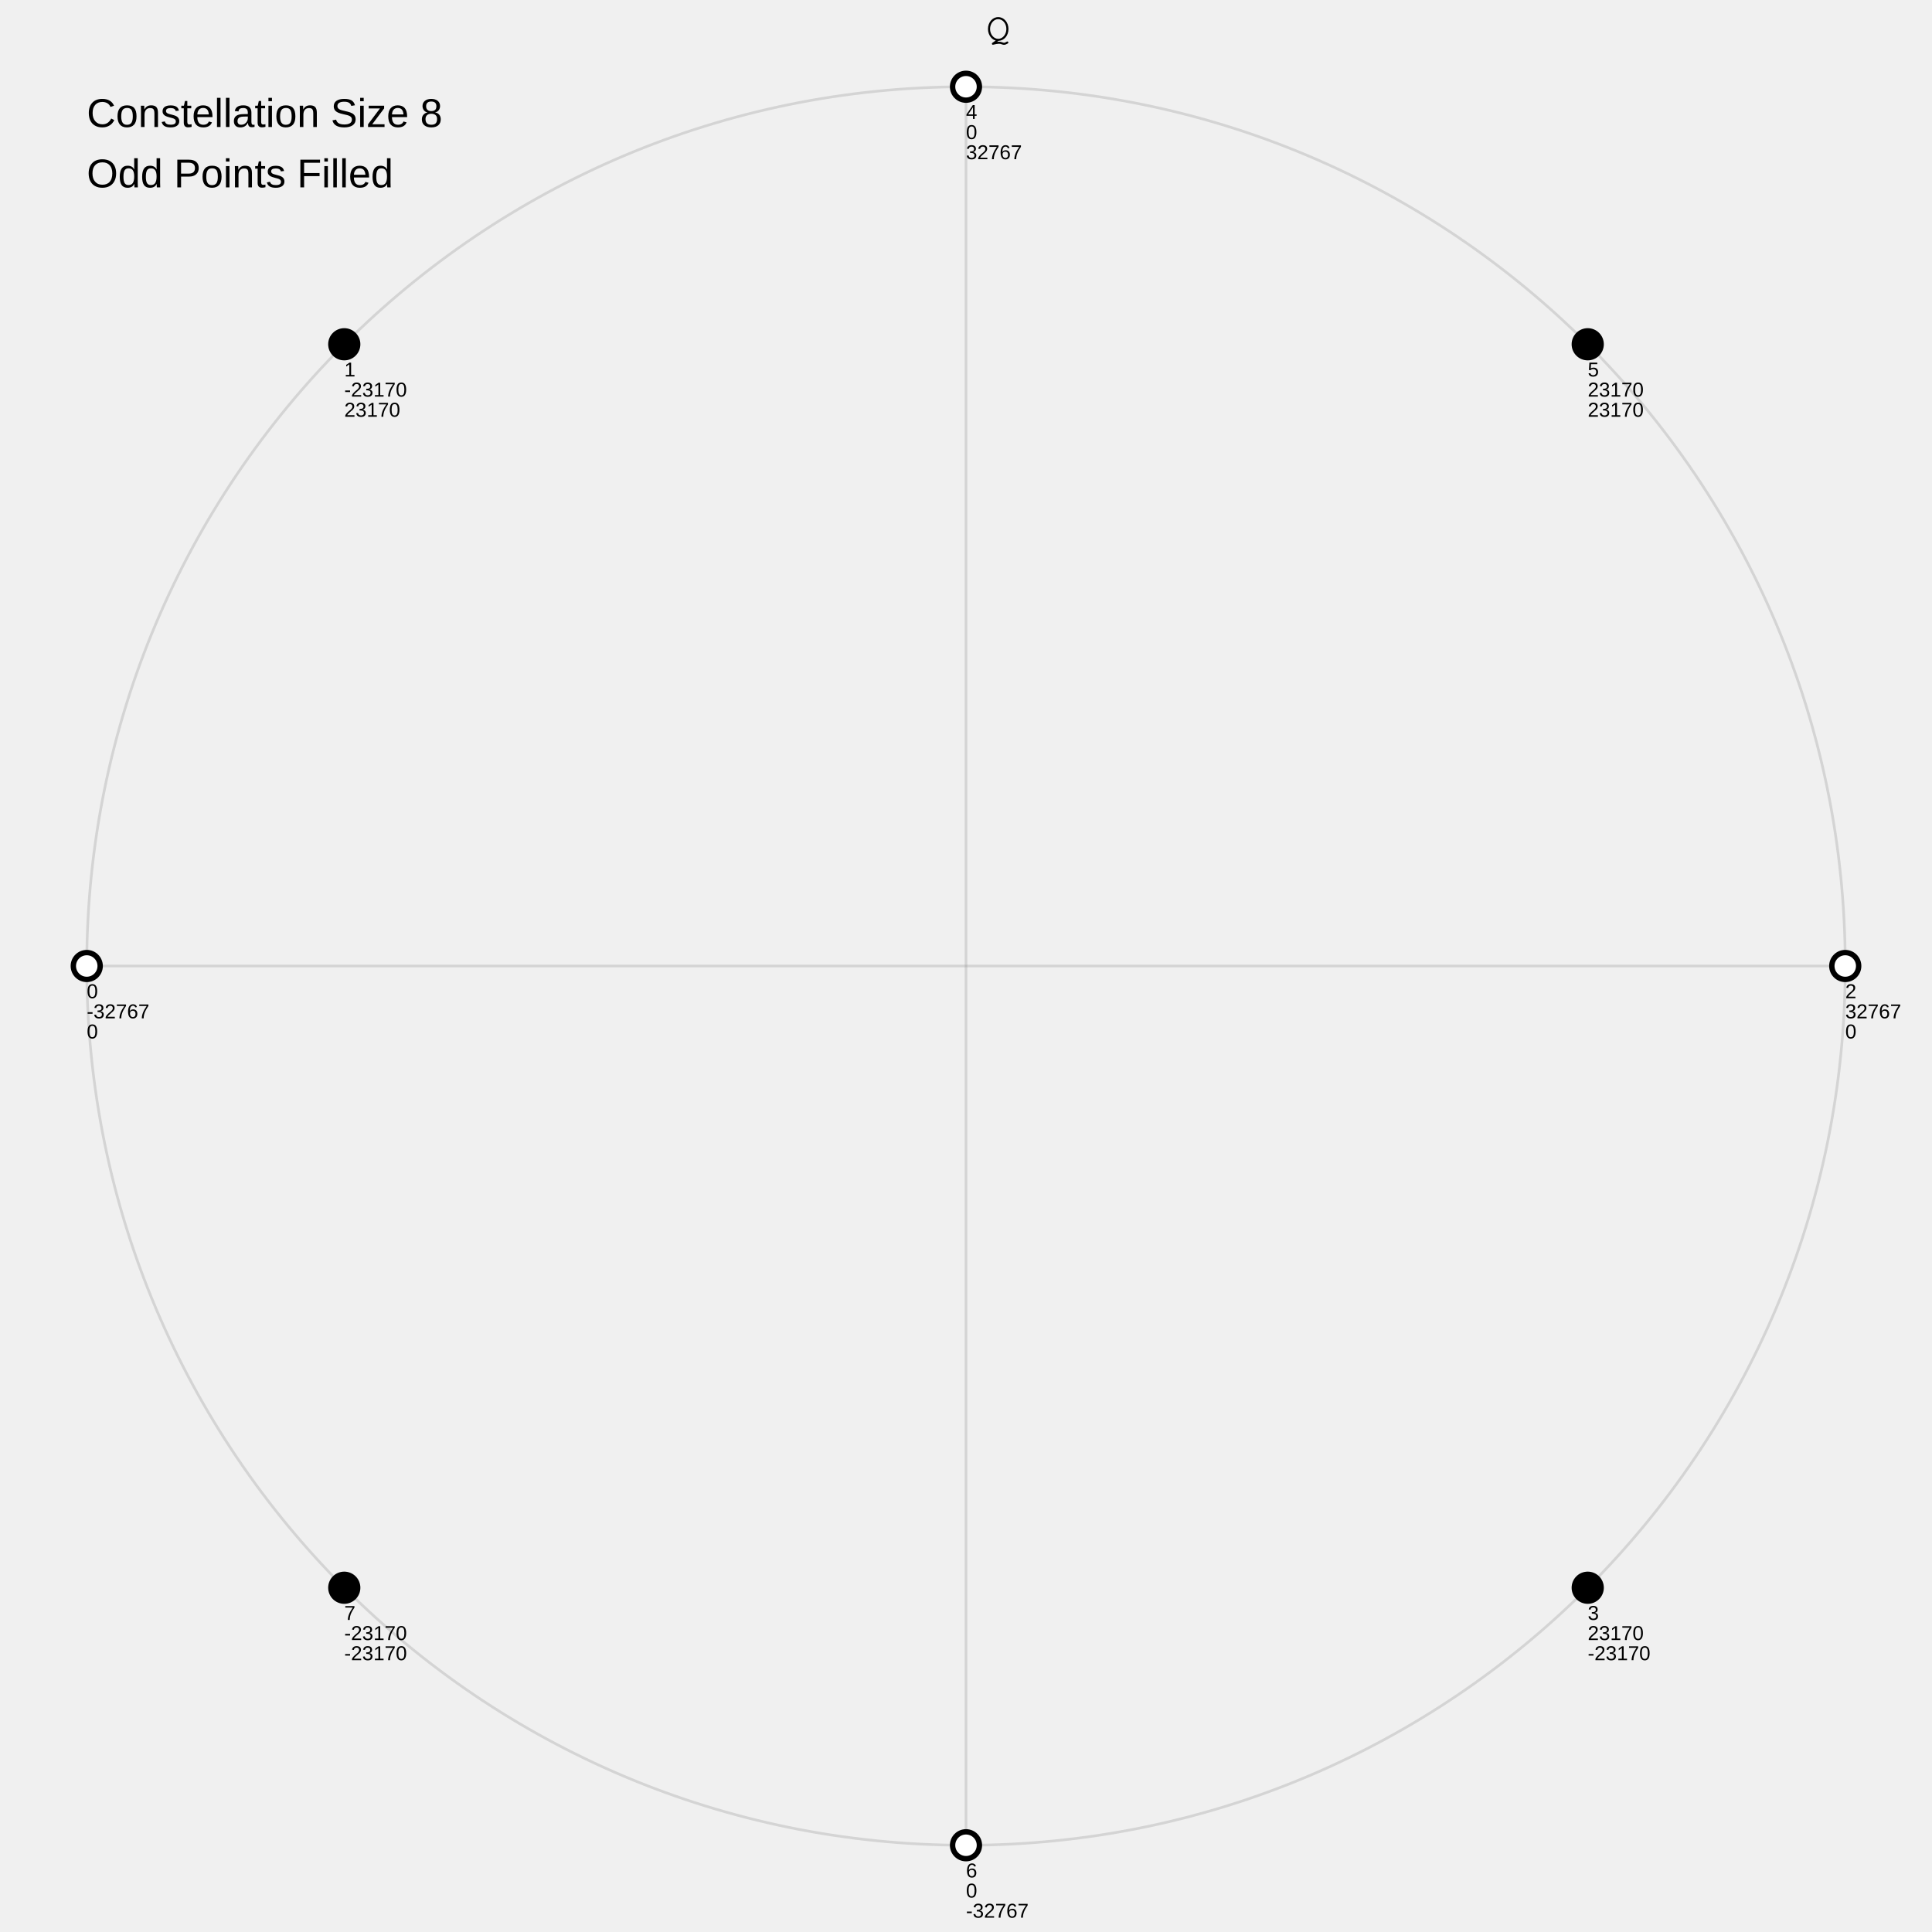
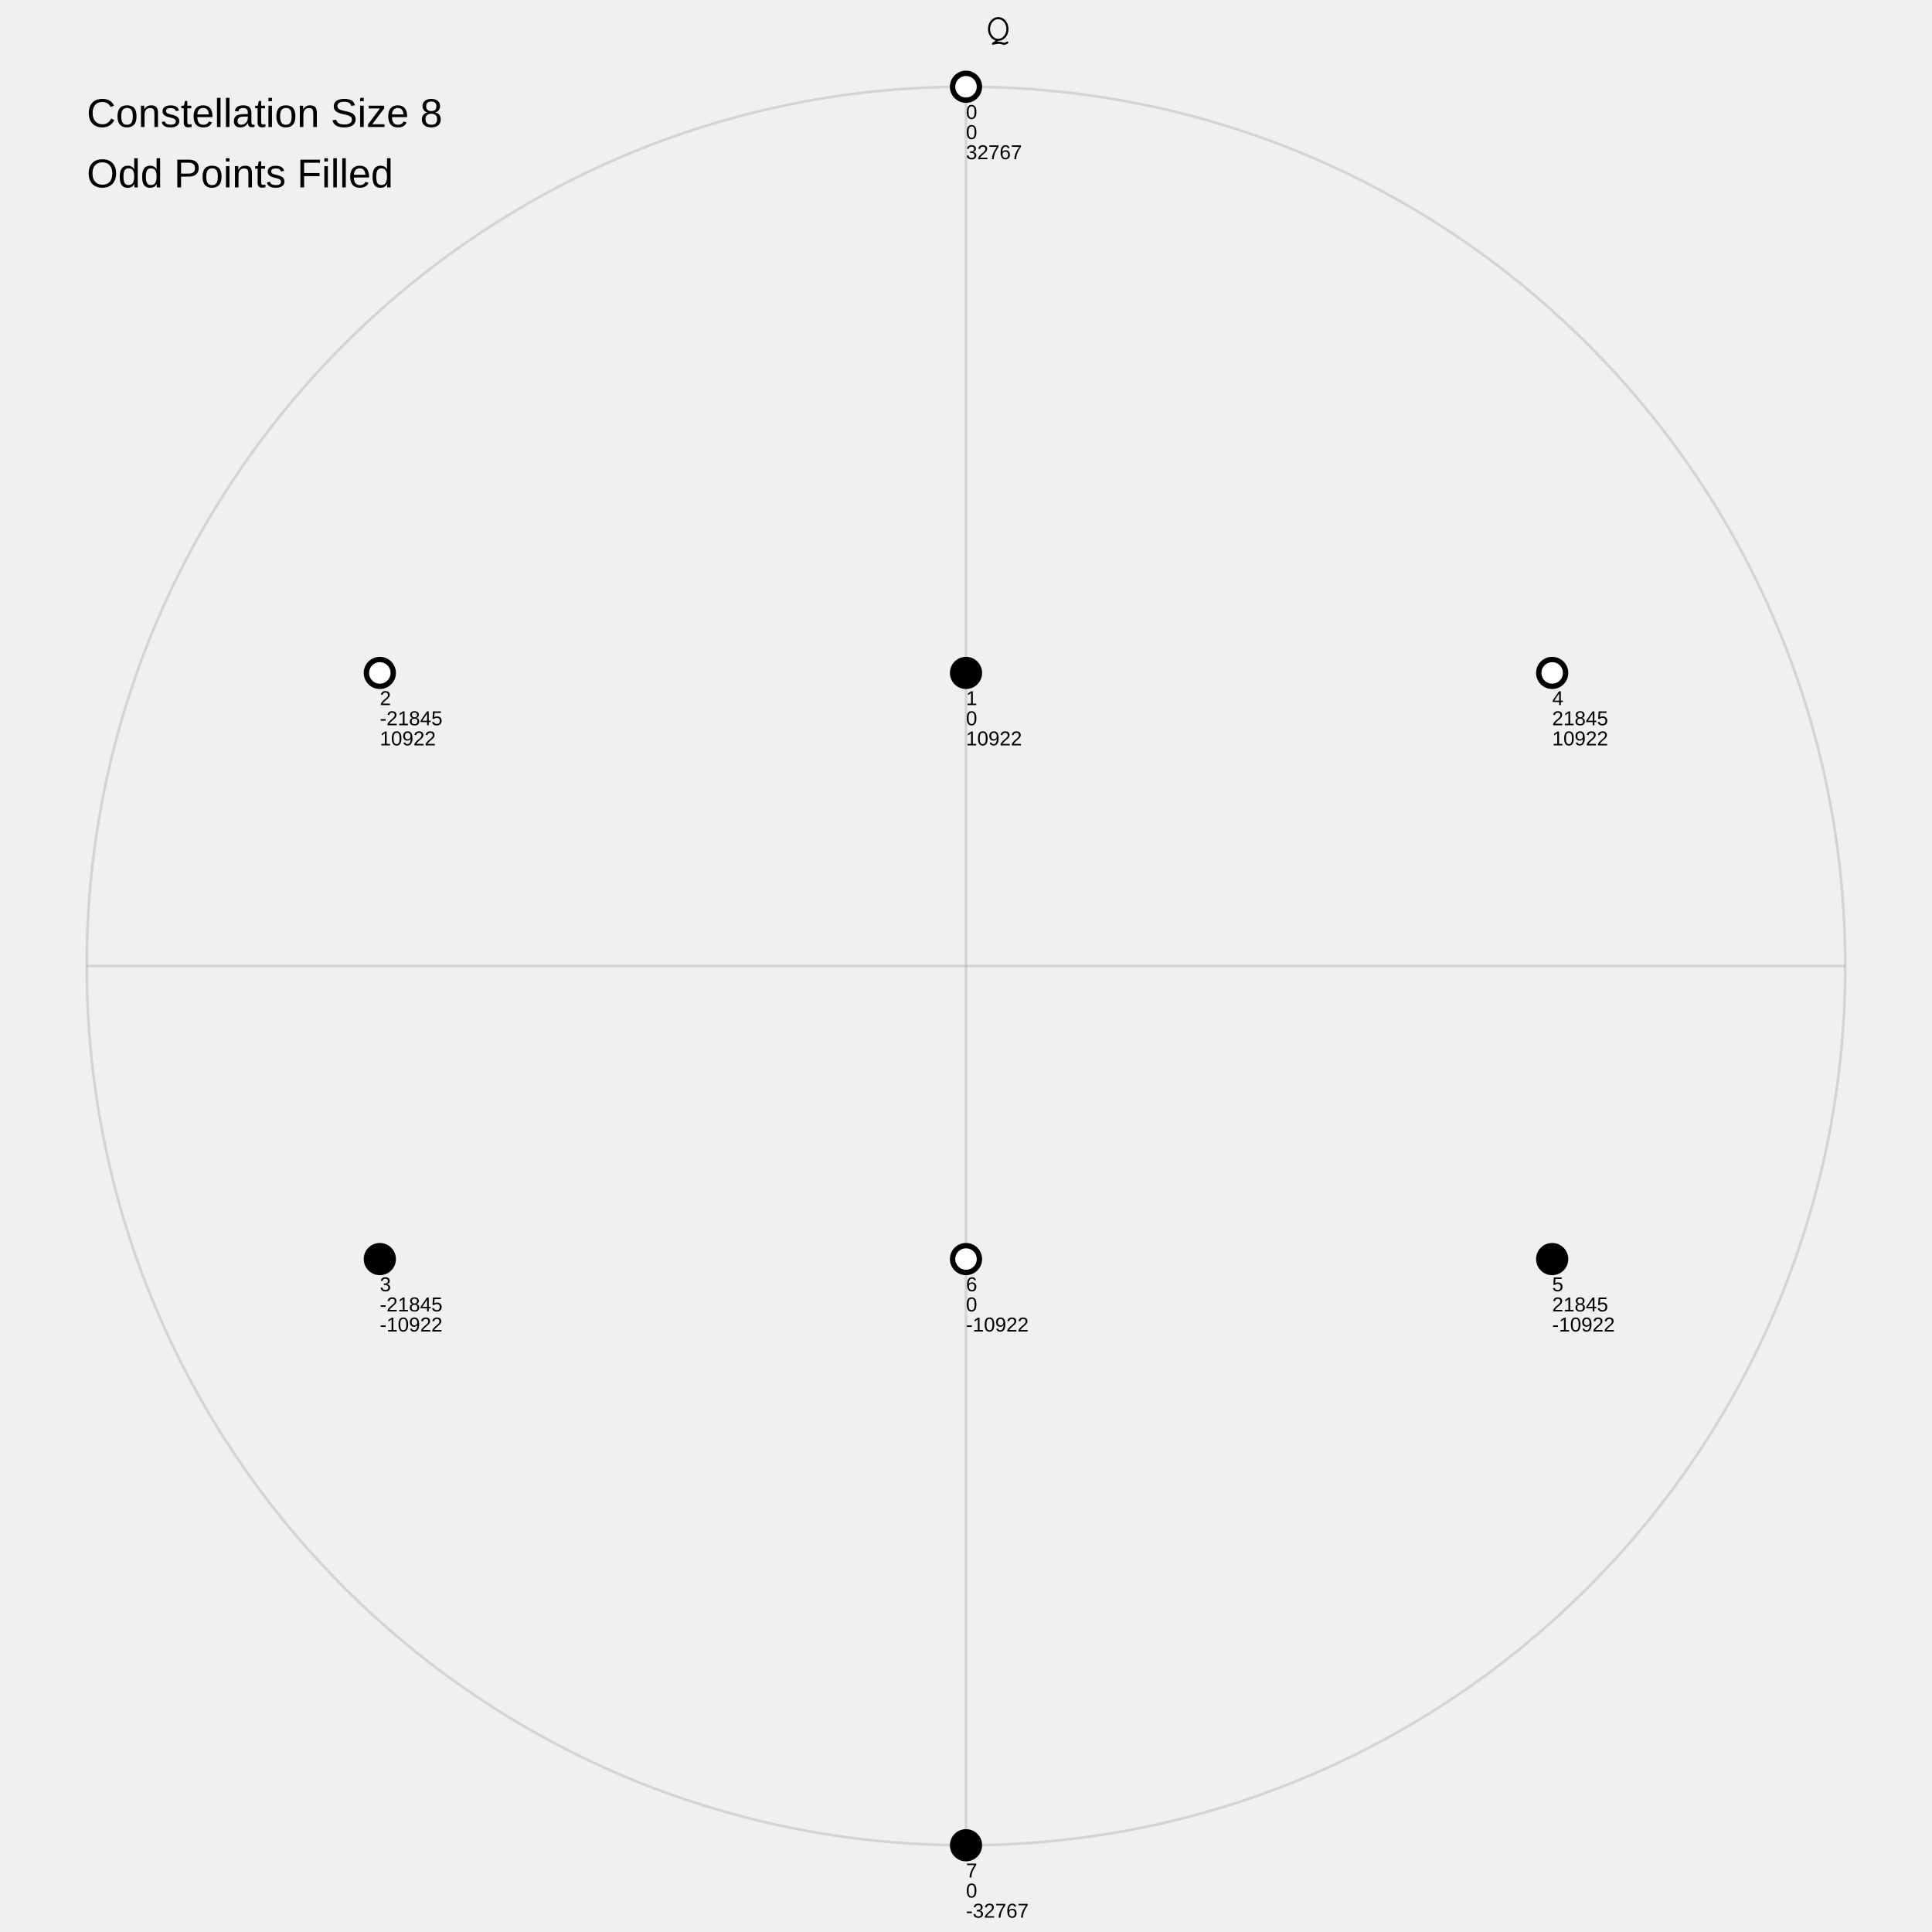
<svg xmlns="http://www.w3.org/2000/svg" viewBox="-36000, -36000, 72000, 72000">
  <text x="-32767" y="-31267" font-size="1500" font-family="Arial, sans-serif" fill="black">Constellation Size 8 </text>
  <text x="-32767" y="-29017" font-size="1500" font-family="Arial, sans-serif" fill="black">Odd Points Filled </text>
  <circle stroke="gray" stroke-width="100" r="32767" fill="none" opacity="0.25">
  </circle>
  <line stroke="gray" stroke-width="100" x1="-32768" y1="0" x2="32768" y2="0" fill="none" opacity="0.25">
  </line>
  <text x="36000" y="750" font-family="courier" font-size="1500" fill="black">I </text>
  <line stroke="gray" stroke-width="100" x1="0" y1="-32768" x2="0" y2="32768" fill="none" opacity="0.25">
  </line>
  <text x="750" y="-34500" font-family="courier" font-size="1500" fill="black">Q </text>
-   <circle stroke="black" fill="white" stroke-width="200" cx="-32767" cy="0" r="500" opacity="1.0">
-    </circle>
-   <text x="-32767" y="1200" font-size="750" font-family="Arial, sans-serif" fill="black">0 </text>
-   <text x="-32767" y="1950" font-size="750" font-family="Arial, sans-serif" fill="black">-32767 </text>
-   <text x="-32767" y="2700" font-size="750" font-family="Arial, sans-serif" fill="black">0 </text>
-   <circle stroke="black" fill="black" stroke-width="200" cx="-23170" cy="-23170" r="500" opacity="1.0">
-    </circle>
-   <text x="-23170" y="-21970" font-size="750" font-family="Arial, sans-serif" fill="black">1 </text>
-   <text x="-23170" y="-21220" font-size="750" font-family="Arial, sans-serif" fill="black">-23170 </text>
-   <text x="-23170" y="-20470" font-size="750" font-family="Arial, sans-serif" fill="black">23170 </text>
-   <circle stroke="black" fill="white" stroke-width="200" cx="32767" cy="0" r="500" opacity="1.0">
-    </circle>
-   <text x="32767" y="1200" font-size="750" font-family="Arial, sans-serif" fill="black">2 </text>
-   <text x="32767" y="1950" font-size="750" font-family="Arial, sans-serif" fill="black">32767 </text>
-   <text x="32767" y="2700" font-size="750" font-family="Arial, sans-serif" fill="black">0 </text>
-   <circle stroke="black" fill="black" stroke-width="200" cx="23170" cy="23170" r="500" opacity="1.0">
-    </circle>
-   <text x="23170" y="24370" font-size="750" font-family="Arial, sans-serif" fill="black">3 </text>
-   <text x="23170" y="25120" font-size="750" font-family="Arial, sans-serif" fill="black">23170 </text>
-   <text x="23170" y="25870" font-size="750" font-family="Arial, sans-serif" fill="black">-23170 </text>
  <circle stroke="black" fill="white" stroke-width="200" cx="0" cy="-32767" r="500" opacity="1.0">
   </circle>
-   <text x="0" y="-31567" font-size="750" font-family="Arial, sans-serif" fill="black">4 </text>
+   <text x="0" y="-31567" font-size="750" font-family="Arial, sans-serif" fill="black">0 </text>
  <text x="0" y="-30817" font-size="750" font-family="Arial, sans-serif" fill="black">0 </text>
  <text x="0" y="-30067" font-size="750" font-family="Arial, sans-serif" fill="black">32767 </text>
-   <circle stroke="black" fill="black" stroke-width="200" cx="23170" cy="-23170" r="500" opacity="1.0">
+   <circle stroke="black" fill="black" stroke-width="200" cx="0" cy="-10922" r="500" opacity="1.0">
   </circle>
-   <text x="23170" y="-21970" font-size="750" font-family="Arial, sans-serif" fill="black">5 </text>
-   <text x="23170" y="-21220" font-size="750" font-family="Arial, sans-serif" fill="black">23170 </text>
-   <text x="23170" y="-20470" font-size="750" font-family="Arial, sans-serif" fill="black">23170 </text>
-   <circle stroke="black" fill="white" stroke-width="200" cx="0" cy="32767" r="500" opacity="1.0">
+   <text x="0" y="-9722" font-size="750" font-family="Arial, sans-serif" fill="black">1 </text>
+   <text x="0" y="-8972" font-size="750" font-family="Arial, sans-serif" fill="black">0 </text>
+   <text x="0" y="-8222" font-size="750" font-family="Arial, sans-serif" fill="black">10922 </text>
+   <circle stroke="black" fill="white" stroke-width="200" cx="-21845" cy="-10922" r="500" opacity="1.0">
   </circle>
-   <text x="0" y="33967" font-size="750" font-family="Arial, sans-serif" fill="black">6 </text>
+   <text x="-21845" y="-9722" font-size="750" font-family="Arial, sans-serif" fill="black">2 </text>
+   <text x="-21845" y="-8972" font-size="750" font-family="Arial, sans-serif" fill="black">-21845 </text>
+   <text x="-21845" y="-8222" font-size="750" font-family="Arial, sans-serif" fill="black">10922 </text>
+   <circle stroke="black" fill="black" stroke-width="200" cx="-21845" cy="10922" r="500" opacity="1.0">
+    </circle>
+   <text x="-21845" y="12122" font-size="750" font-family="Arial, sans-serif" fill="black">3 </text>
+   <text x="-21845" y="12872" font-size="750" font-family="Arial, sans-serif" fill="black">-21845 </text>
+   <text x="-21845" y="13622" font-size="750" font-family="Arial, sans-serif" fill="black">-10922 </text>
+   <circle stroke="black" fill="white" stroke-width="200" cx="21845" cy="-10922" r="500" opacity="1.0">
+    </circle>
+   <text x="21845" y="-9722" font-size="750" font-family="Arial, sans-serif" fill="black">4 </text>
+   <text x="21845" y="-8972" font-size="750" font-family="Arial, sans-serif" fill="black">21845 </text>
+   <text x="21845" y="-8222" font-size="750" font-family="Arial, sans-serif" fill="black">10922 </text>
+   <circle stroke="black" fill="black" stroke-width="200" cx="21845" cy="10922" r="500" opacity="1.0">
+    </circle>
+   <text x="21845" y="12122" font-size="750" font-family="Arial, sans-serif" fill="black">5 </text>
+   <text x="21845" y="12872" font-size="750" font-family="Arial, sans-serif" fill="black">21845 </text>
+   <text x="21845" y="13622" font-size="750" font-family="Arial, sans-serif" fill="black">-10922 </text>
+   <circle stroke="black" fill="white" stroke-width="200" cx="0" cy="10922" r="500" opacity="1.0">
+    </circle>
+   <text x="0" y="12122" font-size="750" font-family="Arial, sans-serif" fill="black">6 </text>
+   <text x="0" y="12872" font-size="750" font-family="Arial, sans-serif" fill="black">0 </text>
+   <text x="0" y="13622" font-size="750" font-family="Arial, sans-serif" fill="black">-10922 </text>
+   <circle stroke="black" fill="black" stroke-width="200" cx="0" cy="32767" r="500" opacity="1.0">
+    </circle>
+   <text x="0" y="33967" font-size="750" font-family="Arial, sans-serif" fill="black">7 </text>
  <text x="0" y="34717" font-size="750" font-family="Arial, sans-serif" fill="black">0 </text>
  <text x="0" y="35467" font-size="750" font-family="Arial, sans-serif" fill="black">-32767 </text>
-   <circle stroke="black" fill="black" stroke-width="200" cx="-23170" cy="23170" r="500" opacity="1.0">
-    </circle>
-   <text x="-23170" y="24370" font-size="750" font-family="Arial, sans-serif" fill="black">7 </text>
-   <text x="-23170" y="25120" font-size="750" font-family="Arial, sans-serif" fill="black">-23170 </text>
-   <text x="-23170" y="25870" font-size="750" font-family="Arial, sans-serif" fill="black">-23170 </text>
</svg>
